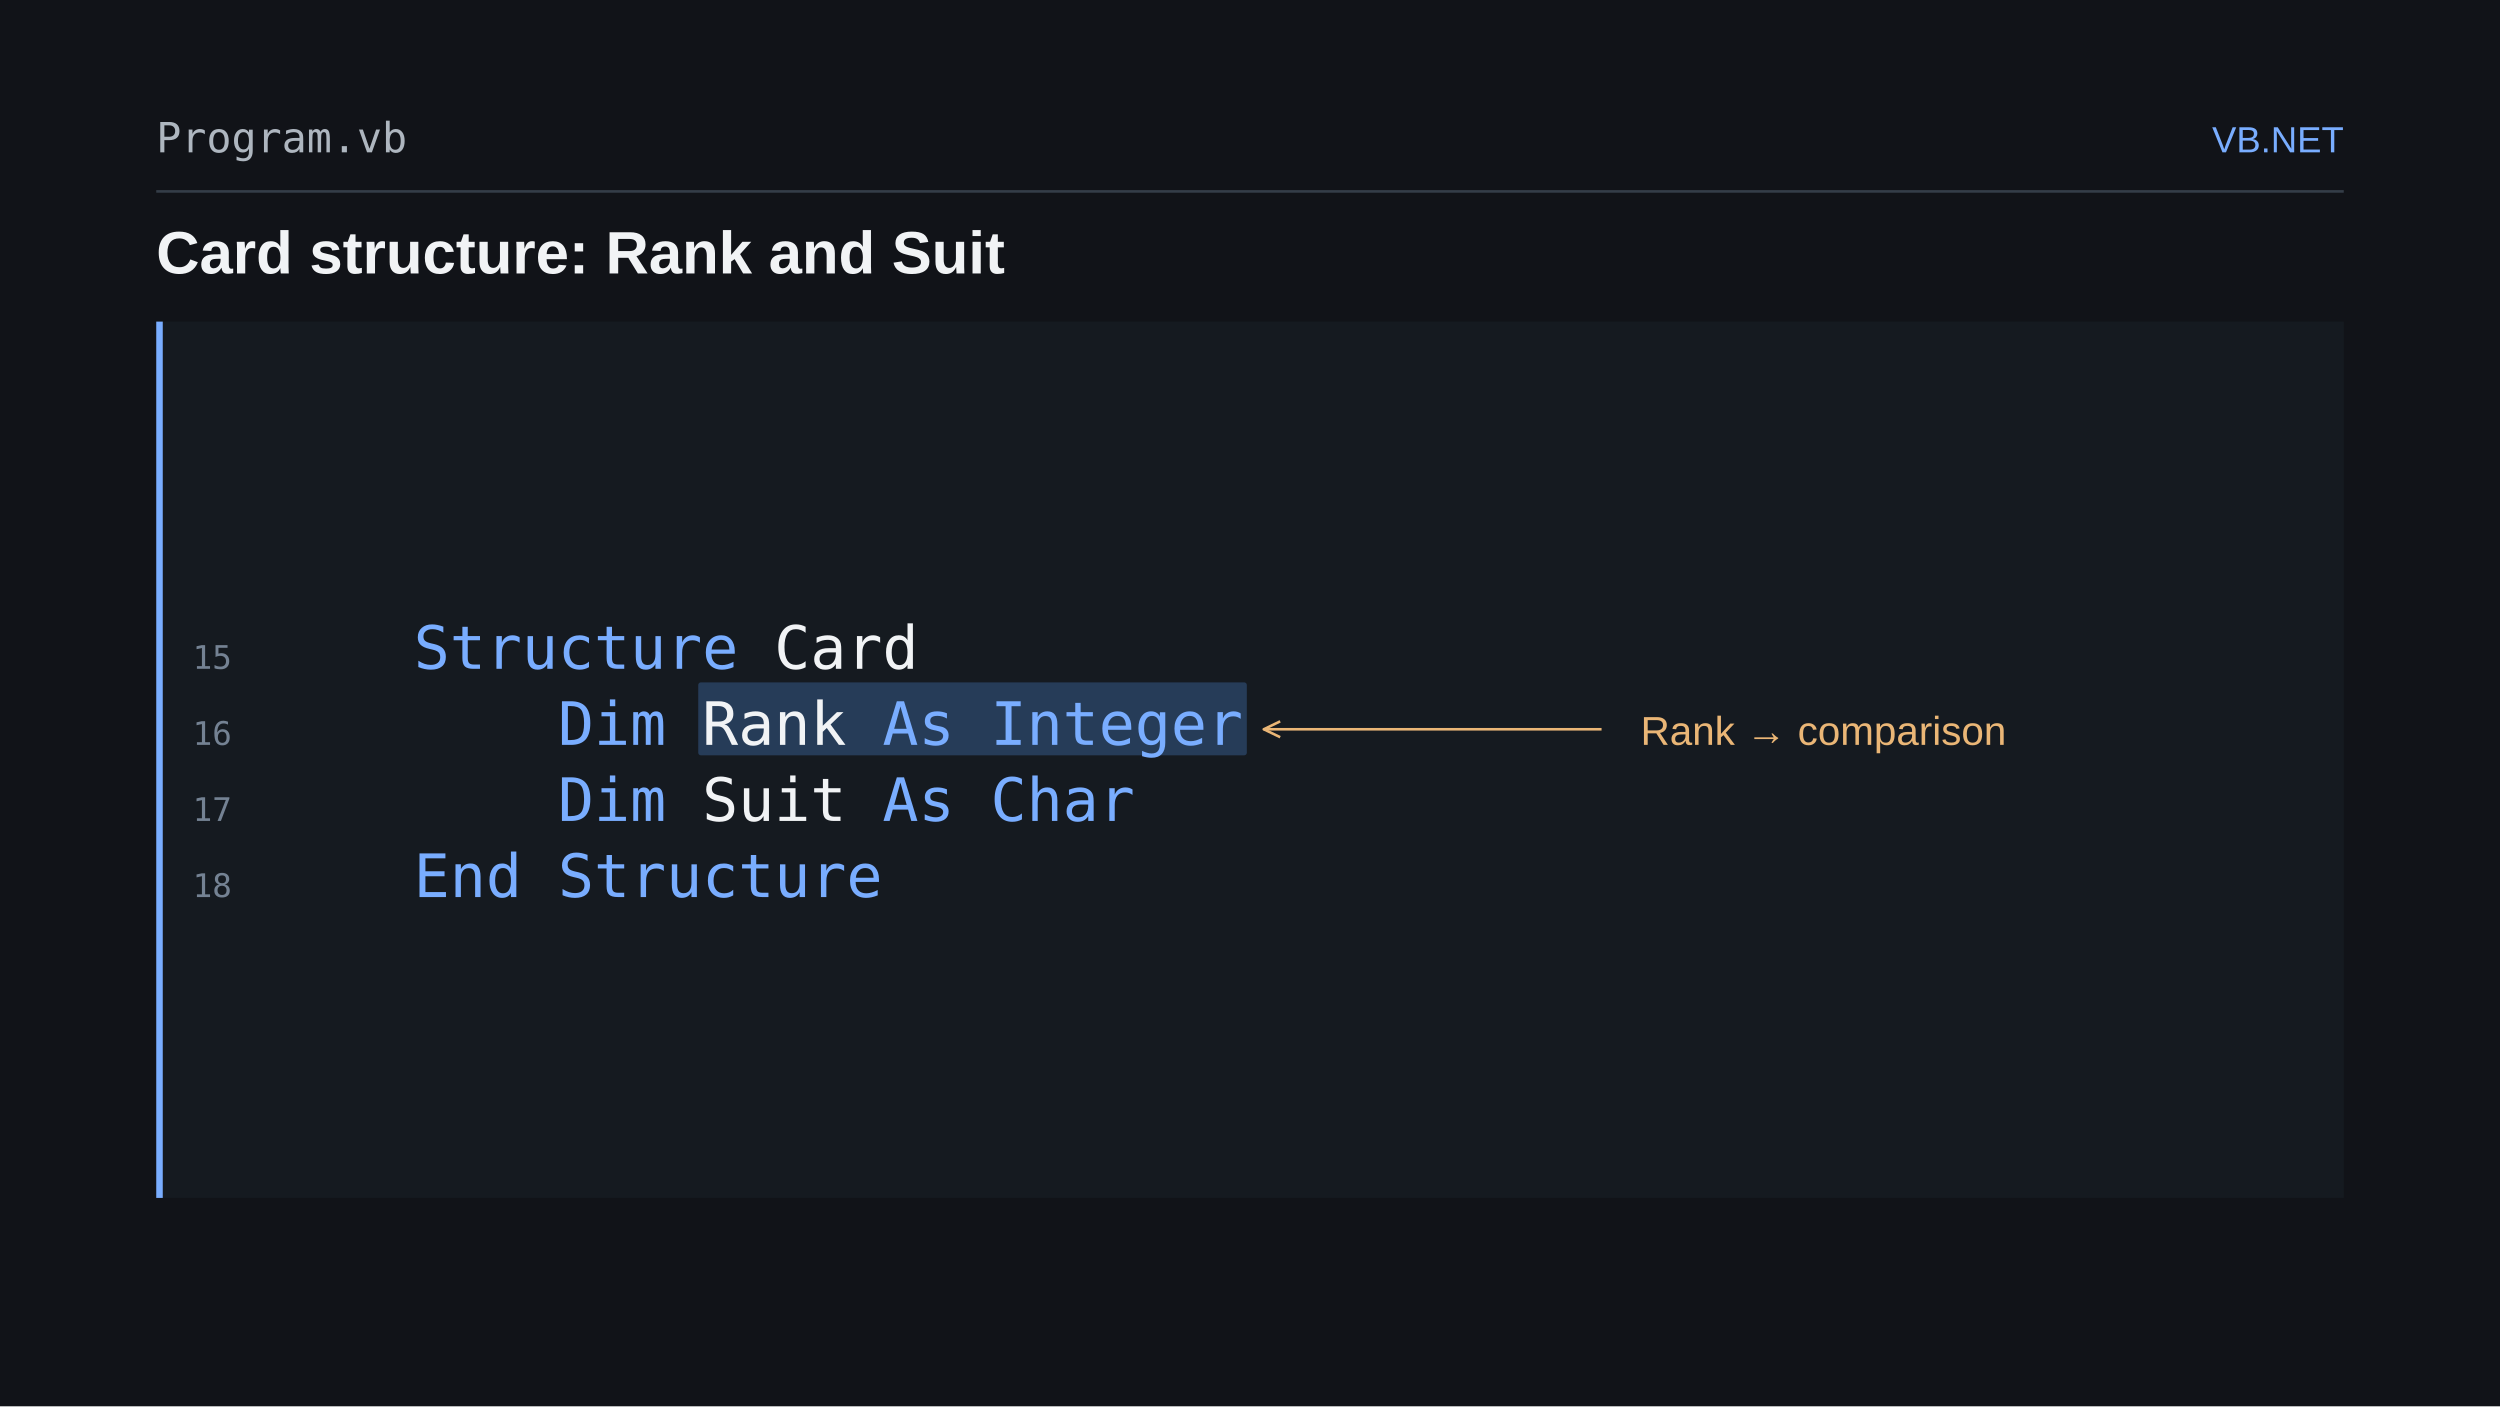
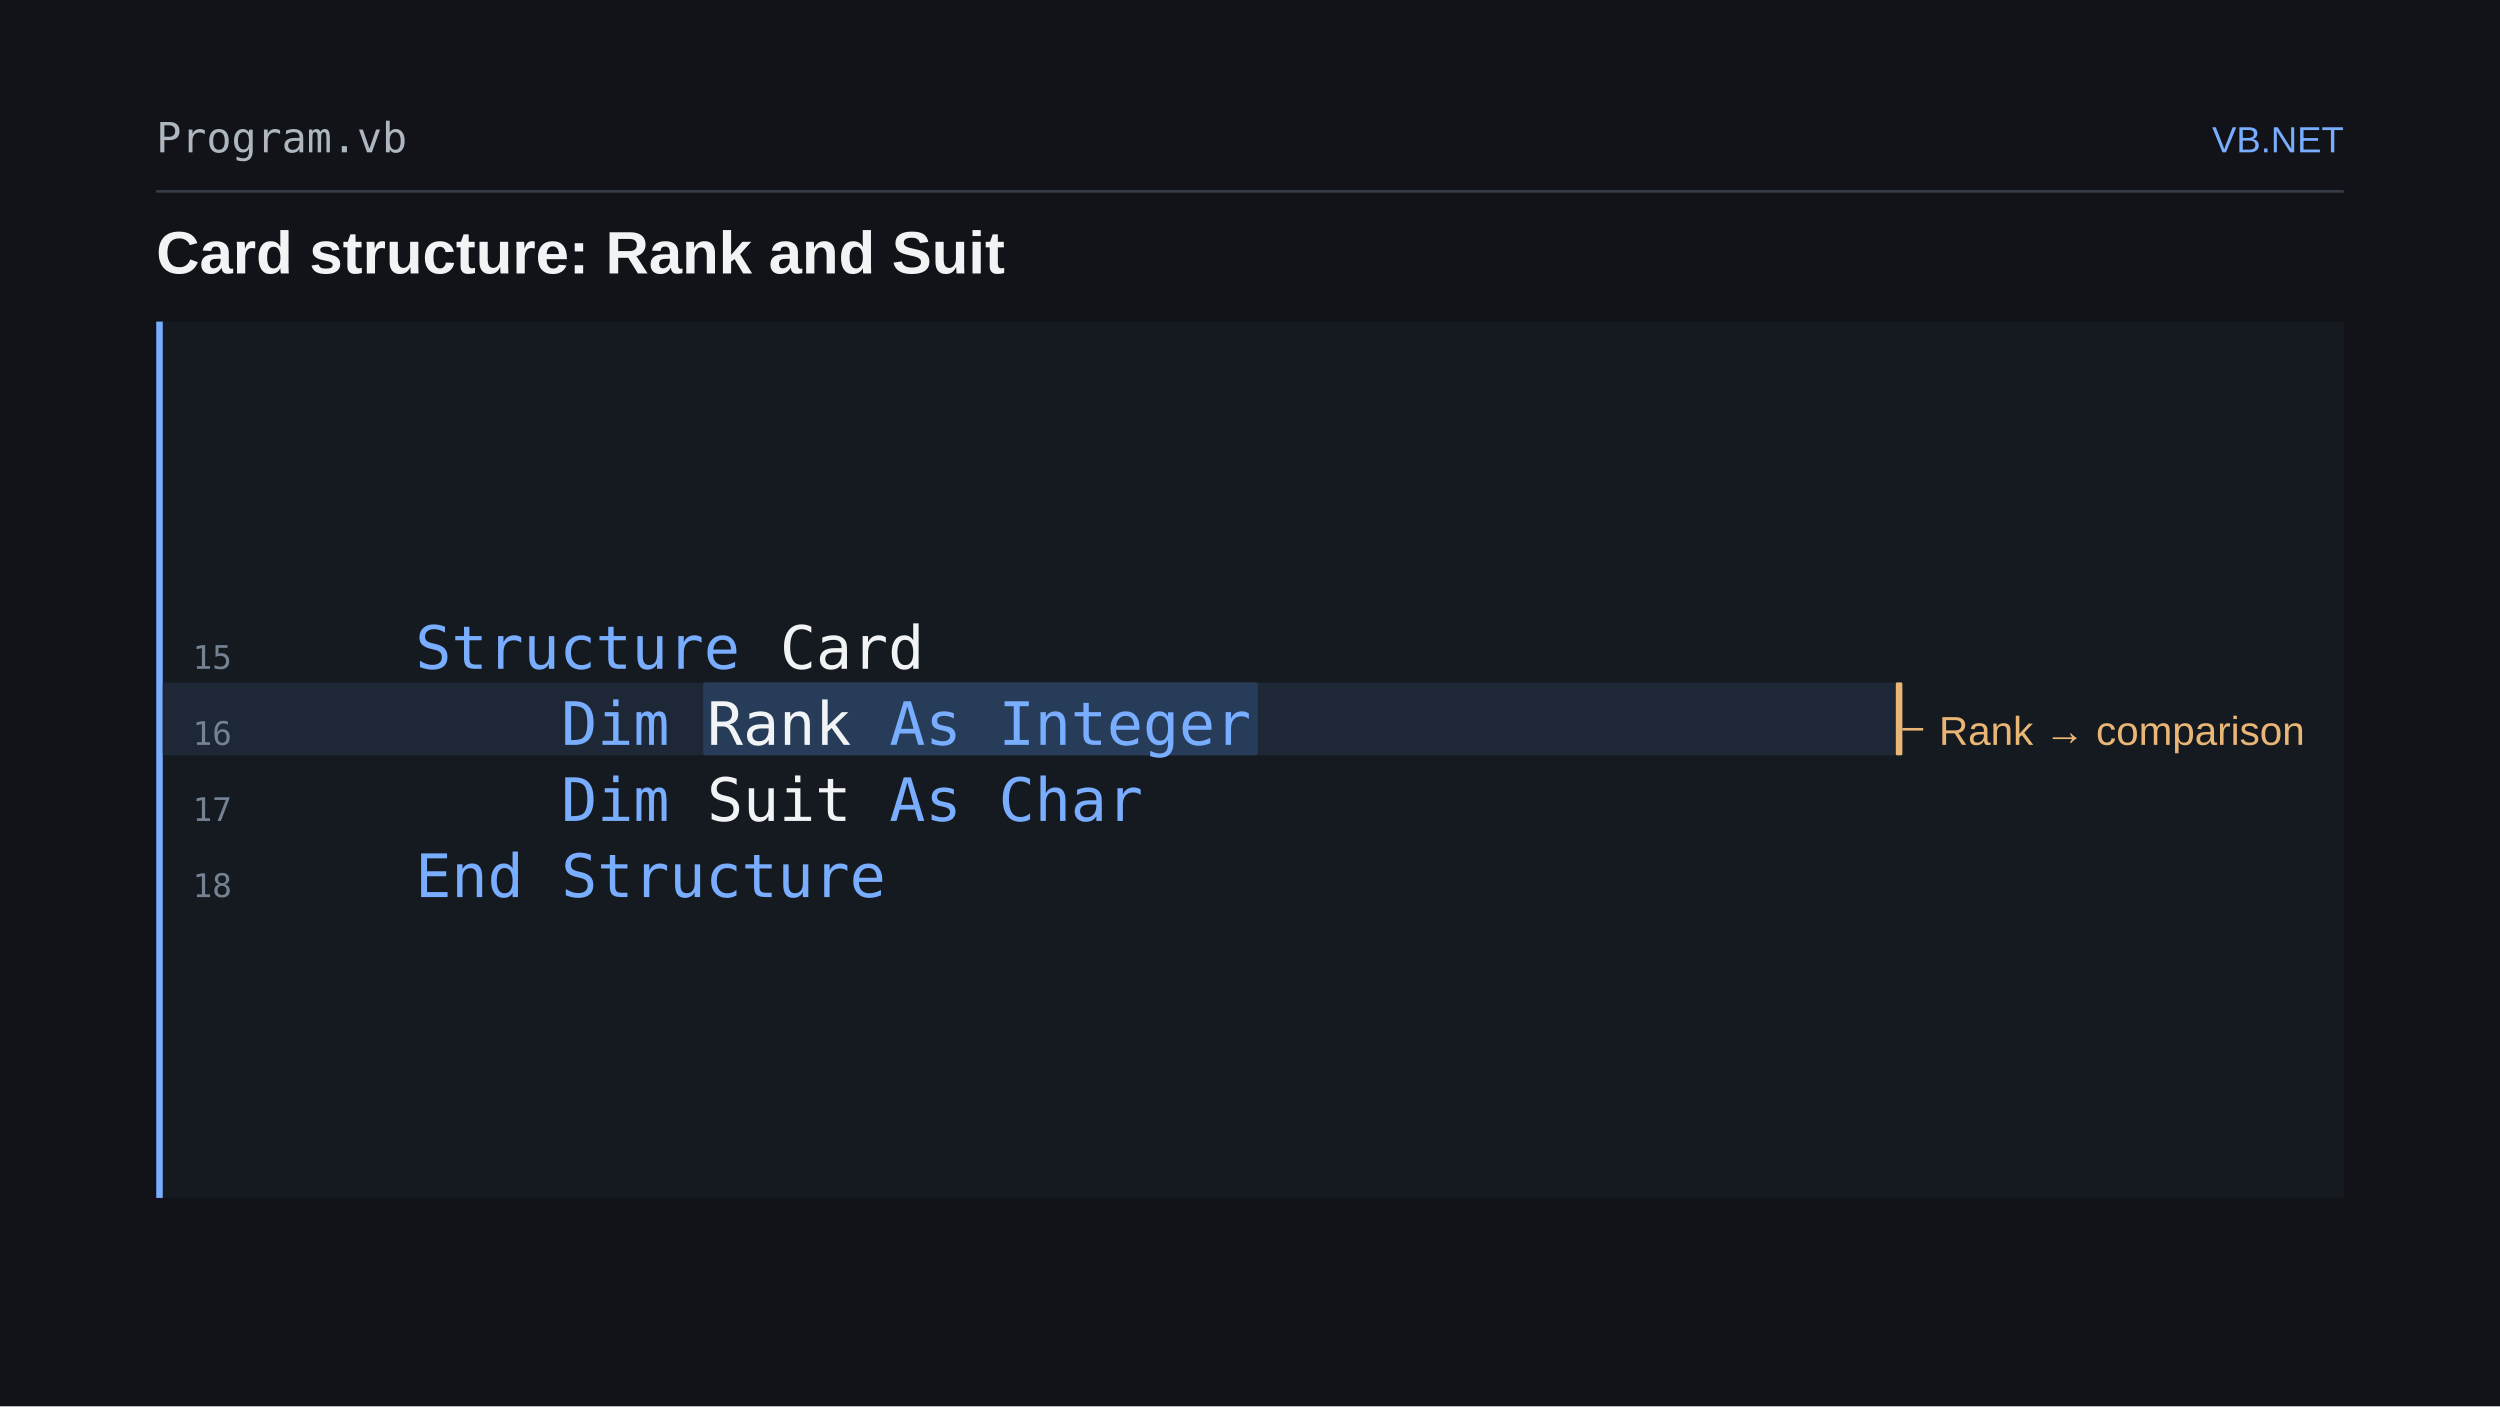
<svg xmlns="http://www.w3.org/2000/svg" width="1920" height="1080" viewBox="0 0 1920 1080" role="img">
  <defs>
    <pattern id="back" width="12" height="12" patternUnits="userSpaceOnUse">
      <path d="M0 6L6 0L12 6L6 12Z" fill="none" stroke="#8fa1c5" stroke-width="1" />
    </pattern>
    <pattern id="felt" width="10" height="10" patternUnits="userSpaceOnUse">
      <path d="M1 2h1M6 7h1" stroke="#ffffff" stroke-opacity=".035" />
    </pattern>
  </defs>
  <rect x="0.00" y="0.00" width="1920.00" height="1080.00" rx="0" fill="#111318" />
  <text x="120.00" y="117.00" font-family="DejaVu Sans Mono" font-size="32" font-weight="400" fill="#aeb6bf" text-anchor="start" opacity="1" xml:space="preserve">Program.vb</text>
  <text x="1800.00" y="117.00" font-family="Liberation Sans" font-size="28" font-weight="400" fill="#79adff" text-anchor="end" opacity="1" xml:space="preserve">VB.NET</text>
  <path d="M120.00 147.00L1800.00 147.00" fill="none" stroke="#343d48" stroke-width="2" />
  <text x="120.00" y="210.00" font-family="Liberation Sans" font-size="46" font-weight="700" fill="#f1f3f5" text-anchor="start" opacity="1" xml:space="preserve">Card structure: Rank and Suit</text>
  <rect x="120.00" y="247.00" width="1680.00" height="673.00" rx="0" fill="#151a20" />
  <rect x="120.00" y="247.00" width="5.00" height="673.00" rx="0" fill="#79adff" />
+   <rect x="125.00" y="524.08" width="1336.00" height="56.00" rx="2" fill="#1d2735" />
+   <rect x="540.00" y="524.08" width="426.00" height="56.00" rx="2" fill="#263c58" />
+   <rect x="1456.00" y="524.08" width="5.00" height="56.00" rx="1" fill="#eab676" />
+   <path d="M1461.00 560.08L1477.00 560.08" fill="none" stroke="#eab676" stroke-width="2" />
+   <text x="1770.00" y="572.08" font-family="Liberation Sans" font-size="31" font-weight="400" fill="#eab676" text-anchor="end" opacity="1" xml:space="preserve">Rank → comparison</text>
  <text x="163.00" y="513.66" font-family="DejaVu Sans Mono" font-size="25" font-weight="400" fill="#748293" text-anchor="middle" opacity="1" xml:space="preserve">15</text>
  <text x="207.00" y="513.66" font-family="DejaVu Sans Mono" font-size="46" font-weight="400" fill="#f1f3f5" text-anchor="start" opacity="1" xml:space="preserve">    </text>
-   <text x="317.75" y="513.66" font-family="DejaVu Sans Mono" font-size="46" font-weight="400" fill="#79adff" text-anchor="start" opacity="1" xml:space="preserve">Structure</text>
-   <text x="566.94" y="513.66" font-family="DejaVu Sans Mono" font-size="46" font-weight="400" fill="#f1f3f5" text-anchor="start" opacity="1" xml:space="preserve"> </text>
-   <text x="594.62" y="513.66" font-family="DejaVu Sans Mono" font-size="46" font-weight="400" fill="#f1f3f5" text-anchor="start" opacity="1" xml:space="preserve">Card</text>
+   <text x="319.00" y="513.66" font-family="DejaVu Sans Mono" font-size="46" font-weight="400" fill="#79adff" text-anchor="start" opacity="1" xml:space="preserve">Structure</text>
+   <text x="571.00" y="513.66" font-family="DejaVu Sans Mono" font-size="46" font-weight="400" fill="#f1f3f5" text-anchor="start" opacity="1" xml:space="preserve"> </text>
+   <text x="599.00" y="513.66" font-family="DejaVu Sans Mono" font-size="46" font-weight="400" fill="#f1f3f5" text-anchor="start" opacity="1" xml:space="preserve">Card</text>
  <text x="163.00" y="572.08" font-family="DejaVu Sans Mono" font-size="25" font-weight="400" fill="#748293" text-anchor="middle" opacity="1" xml:space="preserve">16</text>
-   <rect x="536.25" y="524.08" width="421.31" height="56.00" rx="2" fill="#263c58" />
  <text x="207.00" y="572.08" font-family="DejaVu Sans Mono" font-size="46" font-weight="400" fill="#f1f3f5" text-anchor="start" opacity="1" xml:space="preserve">        </text>
-   <text x="428.50" y="572.08" font-family="DejaVu Sans Mono" font-size="46" font-weight="400" fill="#79adff" text-anchor="start" opacity="1" xml:space="preserve">Dim</text>
-   <text x="511.56" y="572.08" font-family="DejaVu Sans Mono" font-size="46" font-weight="400" fill="#f1f3f5" text-anchor="start" opacity="1" xml:space="preserve"> </text>
-   <text x="539.25" y="572.08" font-family="DejaVu Sans Mono" font-size="46" font-weight="400" fill="#f1f3f5" text-anchor="start" opacity="1" xml:space="preserve">Rank</text>
-   <text x="650.00" y="572.08" font-family="DejaVu Sans Mono" font-size="46" font-weight="400" fill="#f1f3f5" text-anchor="start" opacity="1" xml:space="preserve"> </text>
-   <text x="677.69" y="572.08" font-family="DejaVu Sans Mono" font-size="46" font-weight="400" fill="#79adff" text-anchor="start" opacity="1" xml:space="preserve">As</text>
-   <text x="733.06" y="572.08" font-family="DejaVu Sans Mono" font-size="46" font-weight="400" fill="#f1f3f5" text-anchor="start" opacity="1" xml:space="preserve"> </text>
-   <text x="760.75" y="572.08" font-family="DejaVu Sans Mono" font-size="46" font-weight="400" fill="#79adff" text-anchor="start" opacity="1" xml:space="preserve">Integer</text>
+   <text x="431.00" y="572.08" font-family="DejaVu Sans Mono" font-size="46" font-weight="400" fill="#79adff" text-anchor="start" opacity="1" xml:space="preserve">Dim</text>
+   <text x="515.00" y="572.08" font-family="DejaVu Sans Mono" font-size="46" font-weight="400" fill="#f1f3f5" text-anchor="start" opacity="1" xml:space="preserve"> </text>
+   <text x="543.00" y="572.08" font-family="DejaVu Sans Mono" font-size="46" font-weight="400" fill="#f1f3f5" text-anchor="start" opacity="1" xml:space="preserve">Rank</text>
+   <text x="655.00" y="572.08" font-family="DejaVu Sans Mono" font-size="46" font-weight="400" fill="#f1f3f5" text-anchor="start" opacity="1" xml:space="preserve"> </text>
+   <text x="683.00" y="572.08" font-family="DejaVu Sans Mono" font-size="46" font-weight="400" fill="#79adff" text-anchor="start" opacity="1" xml:space="preserve">As</text>
+   <text x="739.00" y="572.08" font-family="DejaVu Sans Mono" font-size="46" font-weight="400" fill="#f1f3f5" text-anchor="start" opacity="1" xml:space="preserve"> </text>
+   <text x="767.00" y="572.08" font-family="DejaVu Sans Mono" font-size="46" font-weight="400" fill="#79adff" text-anchor="start" opacity="1" xml:space="preserve">Integer</text>
  <text x="163.00" y="630.50" font-family="DejaVu Sans Mono" font-size="25" font-weight="400" fill="#748293" text-anchor="middle" opacity="1" xml:space="preserve">17</text>
  <text x="207.00" y="630.50" font-family="DejaVu Sans Mono" font-size="46" font-weight="400" fill="#f1f3f5" text-anchor="start" opacity="1" xml:space="preserve">        </text>
-   <text x="428.50" y="630.50" font-family="DejaVu Sans Mono" font-size="46" font-weight="400" fill="#79adff" text-anchor="start" opacity="1" xml:space="preserve">Dim</text>
-   <text x="511.56" y="630.50" font-family="DejaVu Sans Mono" font-size="46" font-weight="400" fill="#f1f3f5" text-anchor="start" opacity="1" xml:space="preserve"> </text>
-   <text x="539.25" y="630.50" font-family="DejaVu Sans Mono" font-size="46" font-weight="400" fill="#f1f3f5" text-anchor="start" opacity="1" xml:space="preserve">Suit</text>
-   <text x="650.00" y="630.50" font-family="DejaVu Sans Mono" font-size="46" font-weight="400" fill="#f1f3f5" text-anchor="start" opacity="1" xml:space="preserve"> </text>
-   <text x="677.69" y="630.50" font-family="DejaVu Sans Mono" font-size="46" font-weight="400" fill="#79adff" text-anchor="start" opacity="1" xml:space="preserve">As</text>
-   <text x="733.06" y="630.50" font-family="DejaVu Sans Mono" font-size="46" font-weight="400" fill="#f1f3f5" text-anchor="start" opacity="1" xml:space="preserve"> </text>
-   <text x="760.75" y="630.50" font-family="DejaVu Sans Mono" font-size="46" font-weight="400" fill="#79adff" text-anchor="start" opacity="1" xml:space="preserve">Char</text>
+   <text x="431.00" y="630.50" font-family="DejaVu Sans Mono" font-size="46" font-weight="400" fill="#79adff" text-anchor="start" opacity="1" xml:space="preserve">Dim</text>
+   <text x="515.00" y="630.50" font-family="DejaVu Sans Mono" font-size="46" font-weight="400" fill="#f1f3f5" text-anchor="start" opacity="1" xml:space="preserve"> </text>
+   <text x="543.00" y="630.50" font-family="DejaVu Sans Mono" font-size="46" font-weight="400" fill="#f1f3f5" text-anchor="start" opacity="1" xml:space="preserve">Suit</text>
+   <text x="655.00" y="630.50" font-family="DejaVu Sans Mono" font-size="46" font-weight="400" fill="#f1f3f5" text-anchor="start" opacity="1" xml:space="preserve"> </text>
+   <text x="683.00" y="630.50" font-family="DejaVu Sans Mono" font-size="46" font-weight="400" fill="#79adff" text-anchor="start" opacity="1" xml:space="preserve">As</text>
+   <text x="739.00" y="630.50" font-family="DejaVu Sans Mono" font-size="46" font-weight="400" fill="#f1f3f5" text-anchor="start" opacity="1" xml:space="preserve"> </text>
+   <text x="767.00" y="630.50" font-family="DejaVu Sans Mono" font-size="46" font-weight="400" fill="#79adff" text-anchor="start" opacity="1" xml:space="preserve">Char</text>
  <text x="163.00" y="688.92" font-family="DejaVu Sans Mono" font-size="25" font-weight="400" fill="#748293" text-anchor="middle" opacity="1" xml:space="preserve">18</text>
  <text x="207.00" y="688.92" font-family="DejaVu Sans Mono" font-size="46" font-weight="400" fill="#f1f3f5" text-anchor="start" opacity="1" xml:space="preserve">    </text>
-   <text x="317.75" y="688.92" font-family="DejaVu Sans Mono" font-size="46" font-weight="400" fill="#79adff" text-anchor="start" opacity="1" xml:space="preserve">End</text>
-   <text x="400.81" y="688.92" font-family="DejaVu Sans Mono" font-size="46" font-weight="400" fill="#f1f3f5" text-anchor="start" opacity="1" xml:space="preserve"> </text>
-   <text x="428.50" y="688.92" font-family="DejaVu Sans Mono" font-size="46" font-weight="400" fill="#79adff" text-anchor="start" opacity="1" xml:space="preserve">Structure</text>
-   <text x="1260.00" y="572.08" font-family="Liberation Sans" font-size="31" font-weight="400" fill="#eab676" text-anchor="start" opacity="1" xml:space="preserve">Rank → comparison</text>
-   <path d="M1230.00 560.08L970.56 560.08" fill="none" stroke="#eab676" stroke-width="2" />
-   <path d="M983.169 553.99 L970.562 560.08 L983.169 566.17" stroke="#eab676" stroke-width="2" fill="none" stroke-linejoin="round" />
+   <text x="319.00" y="688.92" font-family="DejaVu Sans Mono" font-size="46" font-weight="400" fill="#79adff" text-anchor="start" opacity="1" xml:space="preserve">End</text>
+   <text x="403.00" y="688.92" font-family="DejaVu Sans Mono" font-size="46" font-weight="400" fill="#f1f3f5" text-anchor="start" opacity="1" xml:space="preserve"> </text>
+   <text x="431.00" y="688.92" font-family="DejaVu Sans Mono" font-size="46" font-weight="400" fill="#79adff" text-anchor="start" opacity="1" xml:space="preserve">Structure</text>
</svg>
